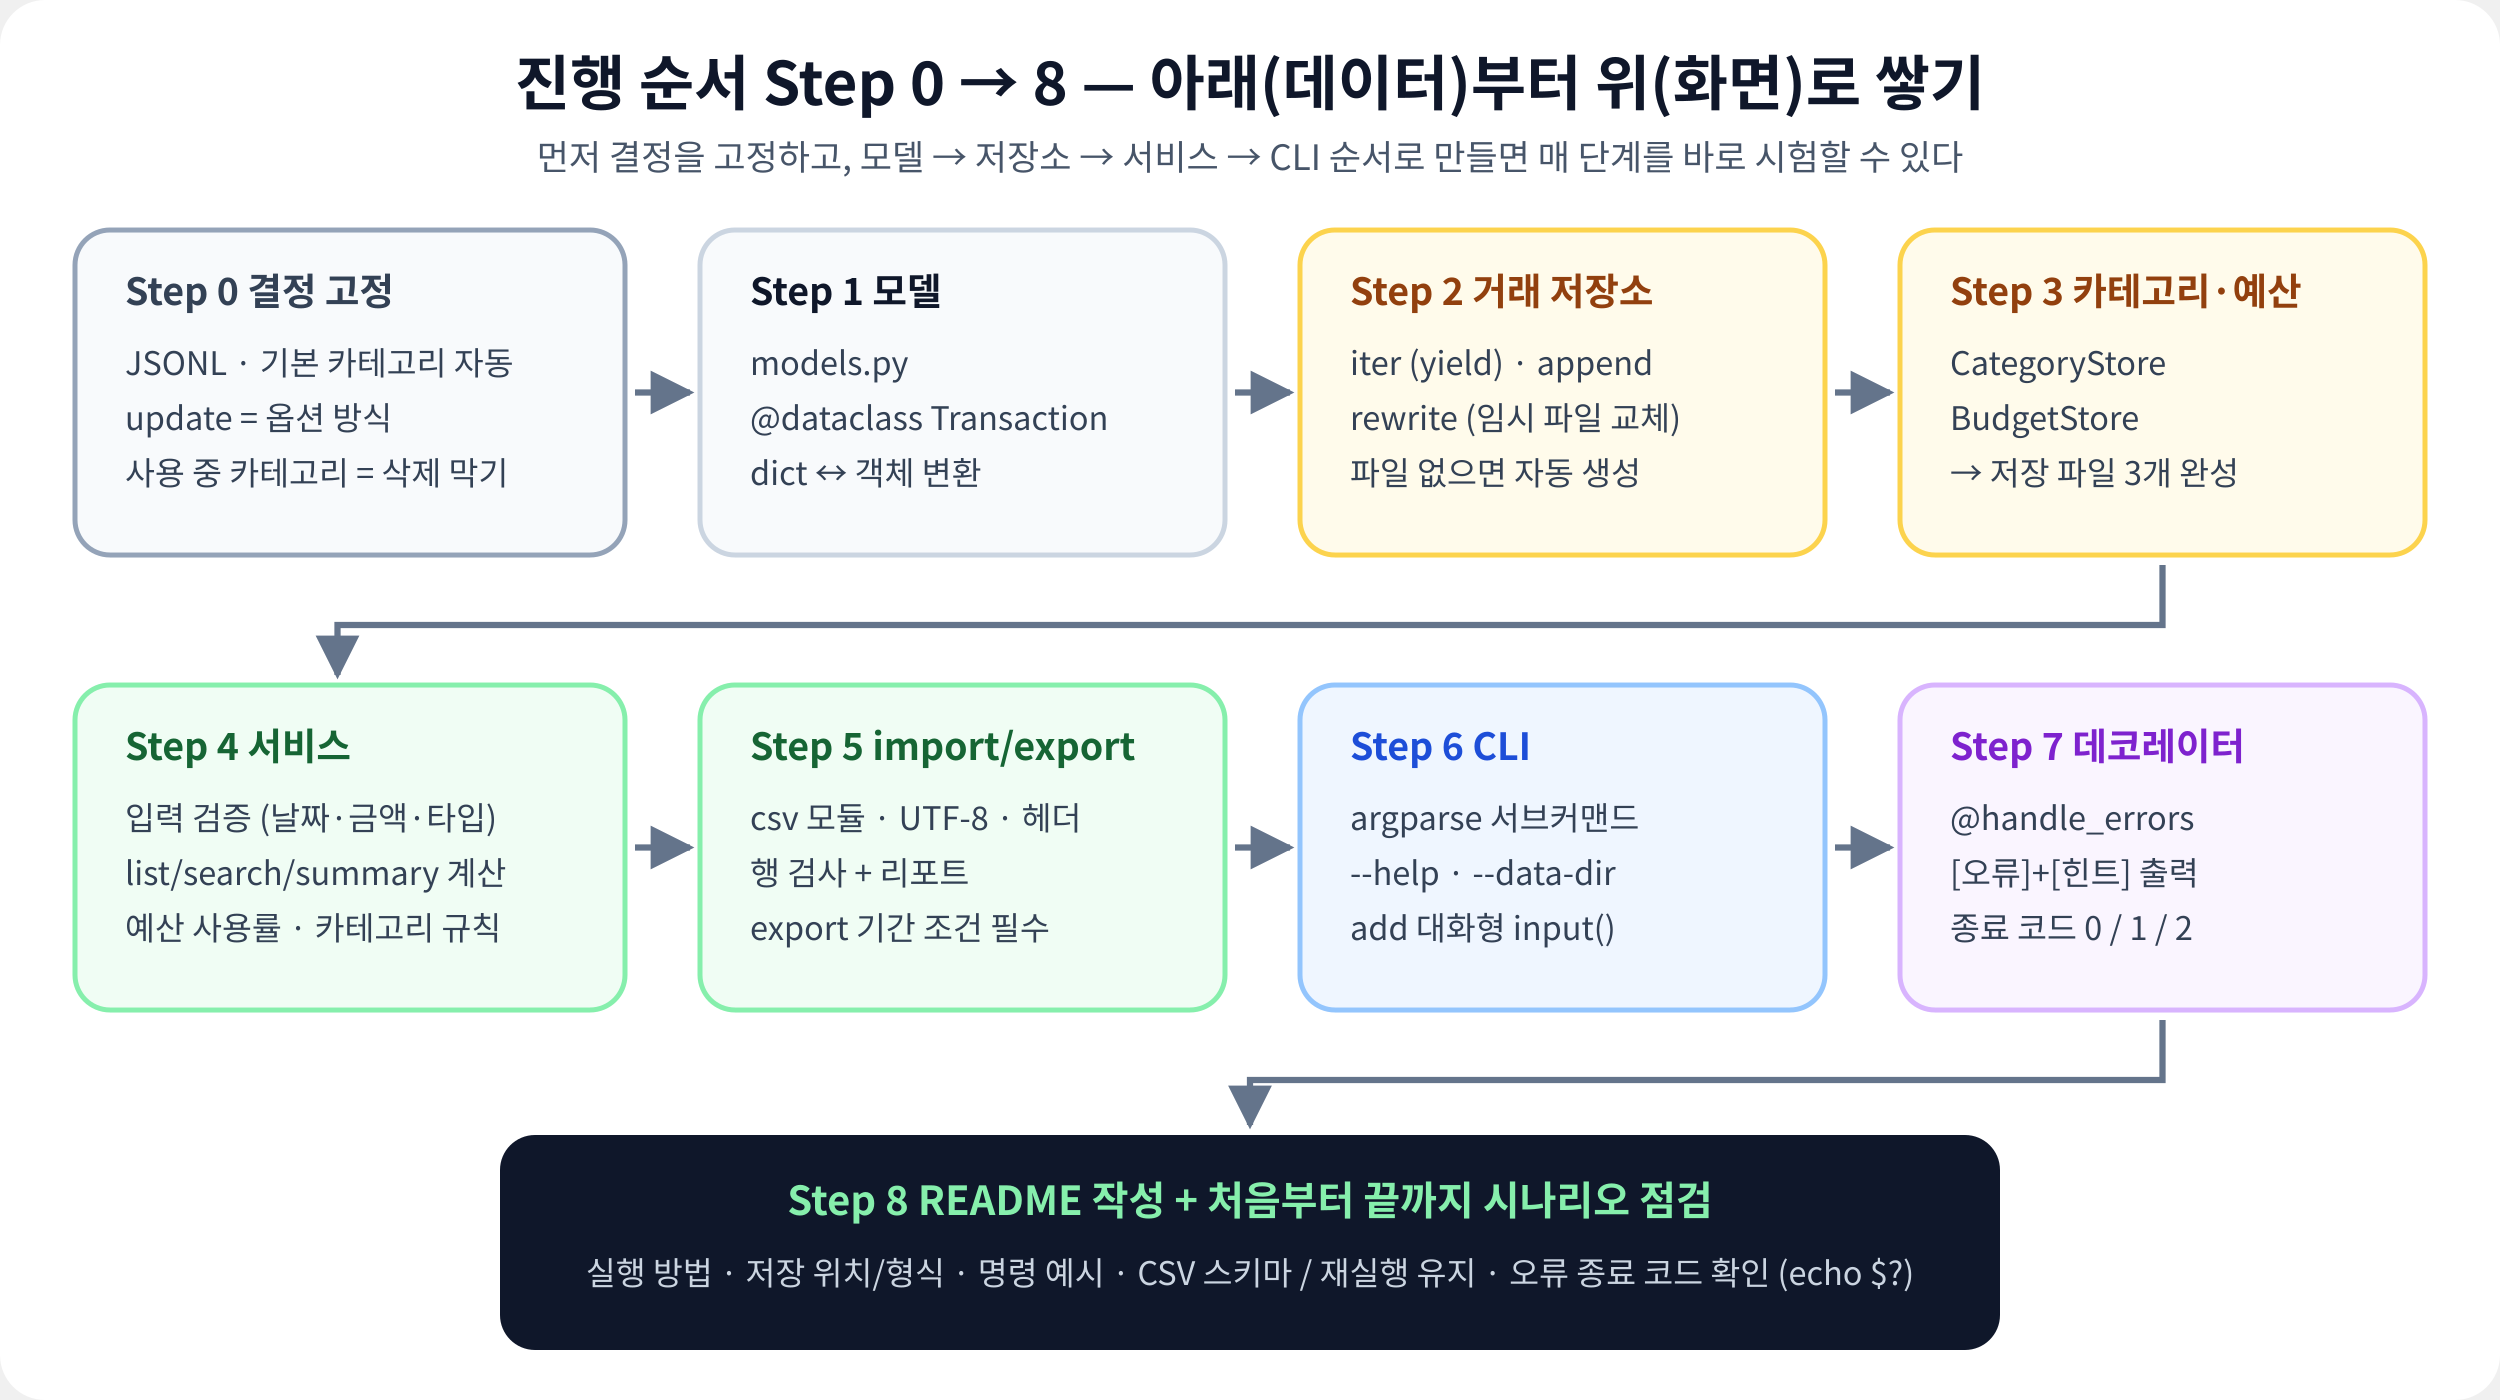
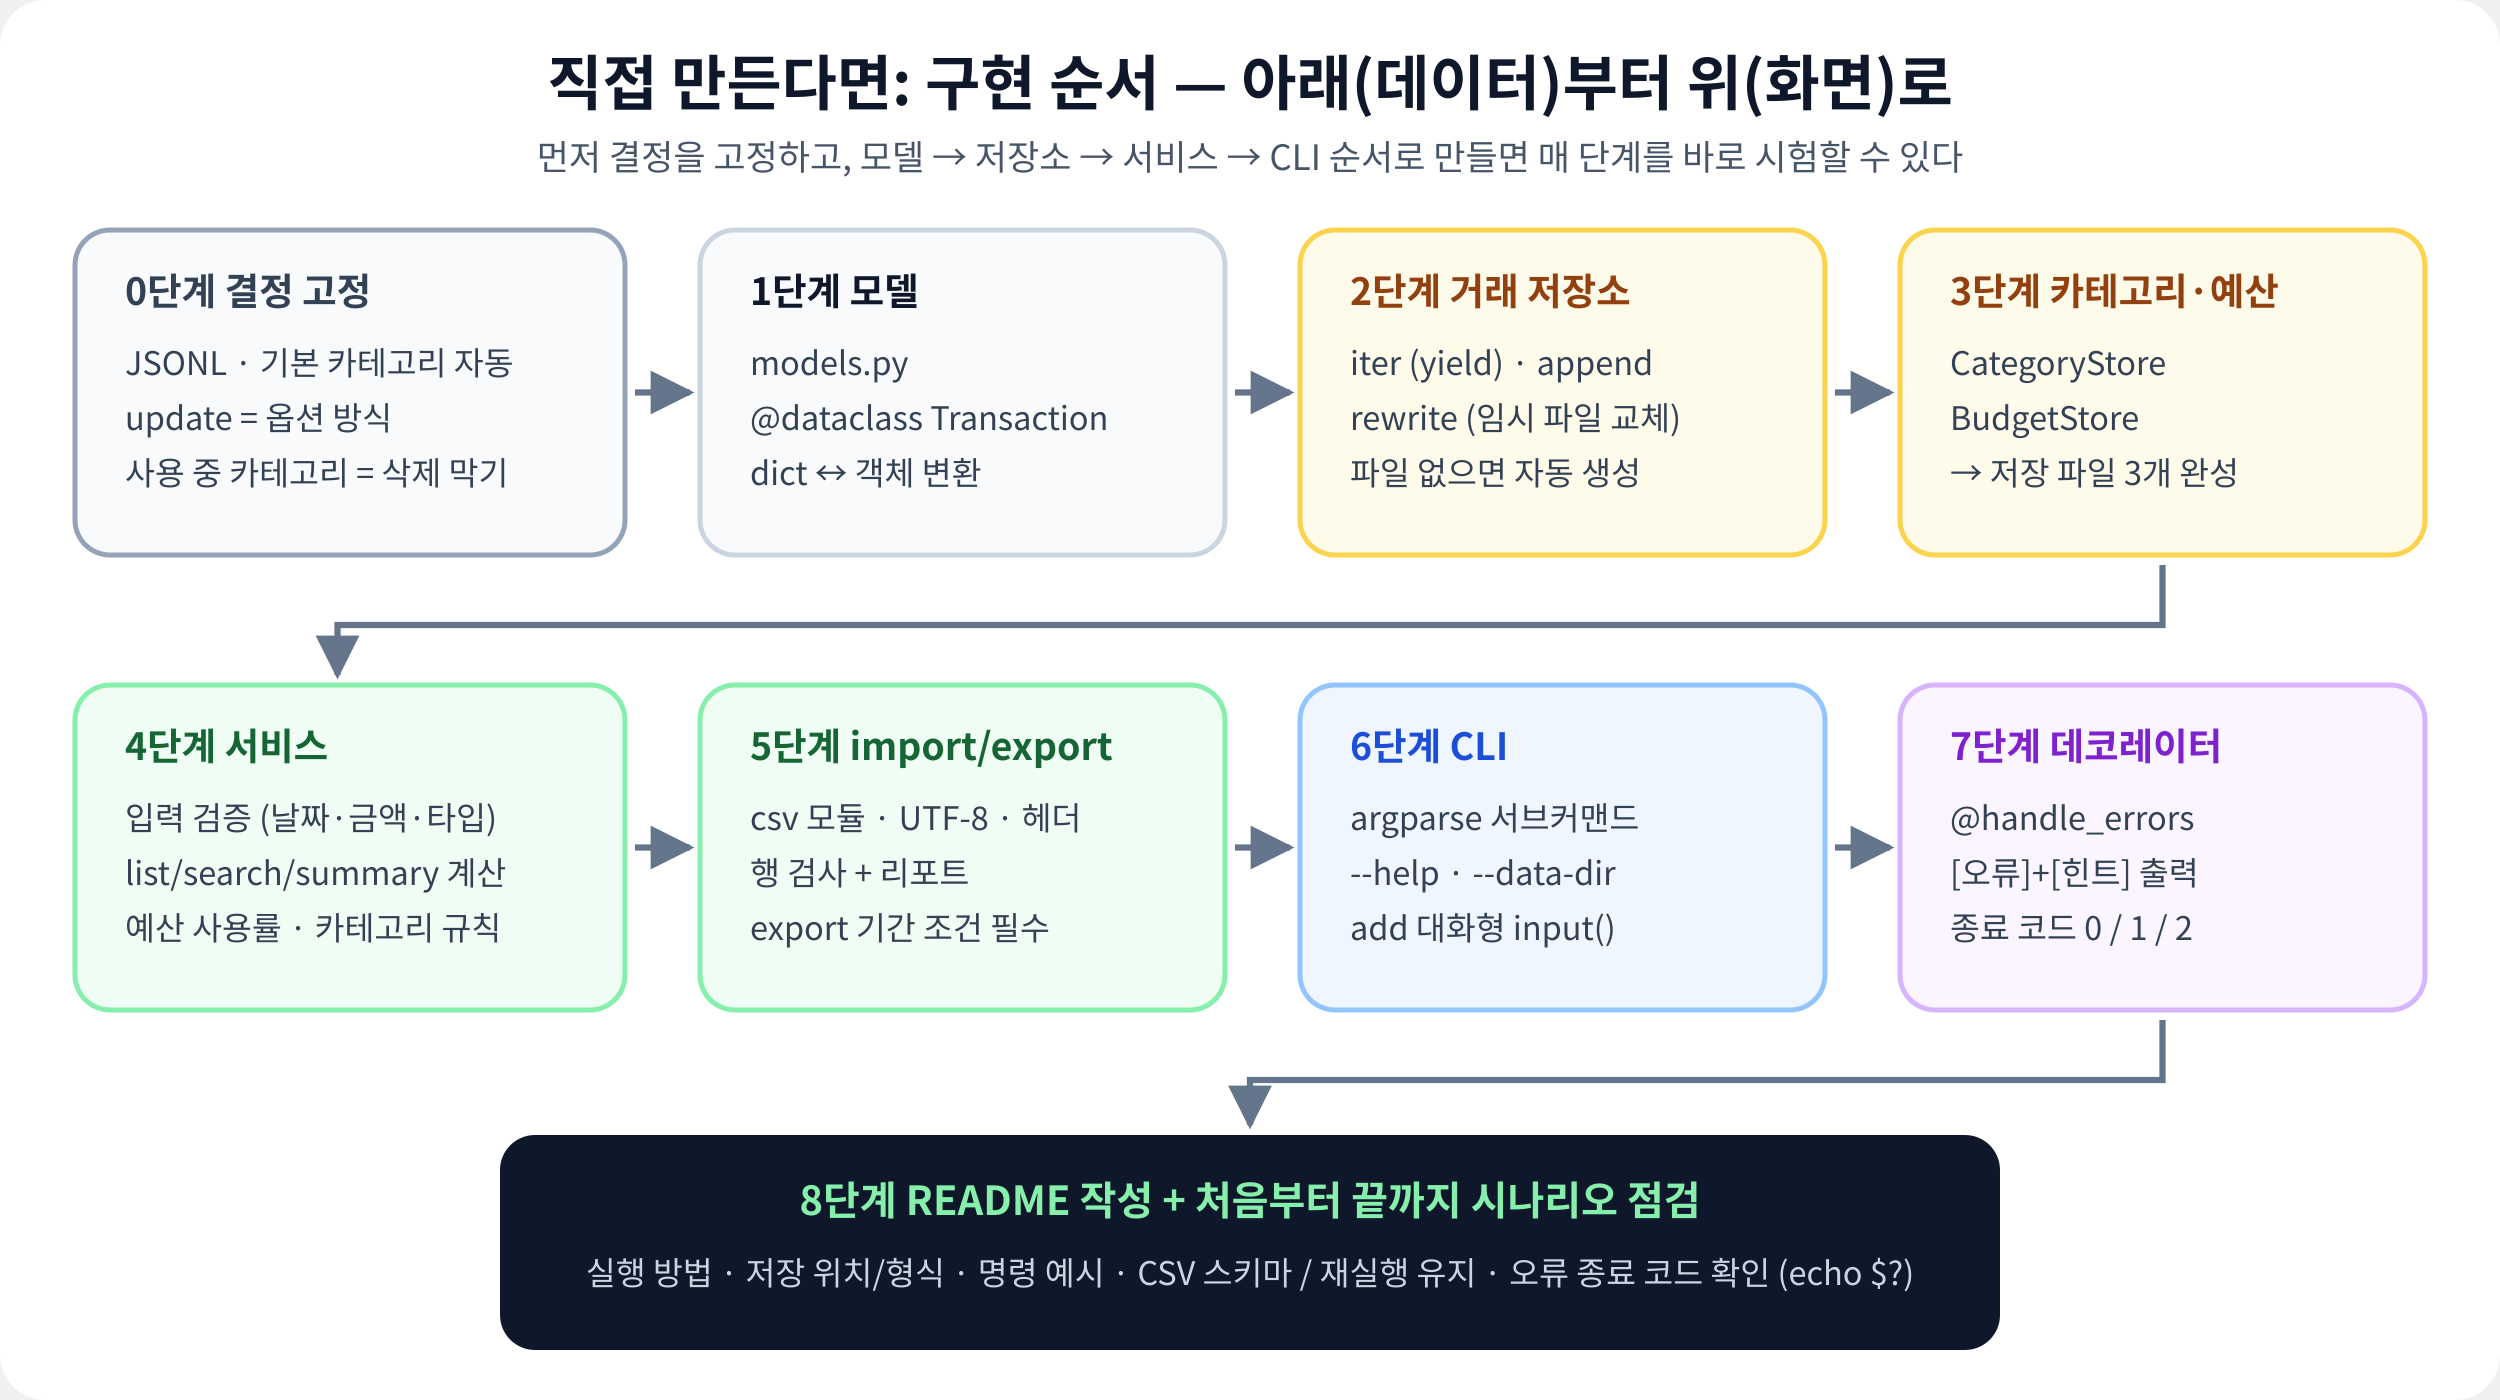
<svg xmlns="http://www.w3.org/2000/svg" viewBox="0 0 1000 560" width="1000" height="560" font-family="Pretendard, 'Apple SD Gothic Neo', 'Malgun Gothic', 'Noto Sans KR', 'Noto Sans CJK KR', sans-serif">
  <defs>
    <marker id="arr" viewBox="0 0 10 10" refX="9" refY="5" markerWidth="7" markerHeight="7" orient="auto-start-reverse">
      <path d="M0,0 L10,5 L0,10 z" fill="#64748b" />
    </marker>
  </defs>
  <rect width="1000" height="560" rx="18" fill="#ffffff" />
-   <text x="500" y="42" text-anchor="middle" font-size="24" font-weight="700" fill="#0f172a">진행 순서 Step 0 → 8 — 아래(데이터)부터 위(화면)로 쌓기</text>
+   <text x="500" y="42" text-anchor="middle" font-size="24" font-weight="700" fill="#0f172a">직접 만든다면: 구현 순서 — 아래(데이터)부터 위(화면)로</text>
  <text x="500" y="68" text-anchor="middle" font-size="14" fill="#475569">먼저 결정을 고정하고, 모델 → 저장소 → 서비스 → CLI 순서로 만들면 매 단계를 바로 시험할 수 있다</text>
  <g font-size="13">
    <rect x="30" y="92" width="220" height="130" rx="14" fill="#f8fafc" stroke="#94a3b8" stroke-width="2" />
-     <text x="50" y="122" font-size="15" font-weight="700" fill="#334155">Step 0  결정 고정</text>
+     <text x="50" y="122" font-size="15" font-weight="700" fill="#334155">0단계  결정 고정</text>
    <text x="50" y="150" fill="#334155">JSONL · 기본 카테고리 자동</text>
    <text x="50" y="172" fill="#334155">update = 옵션 방식</text>
    <text x="50" y="194" fill="#334155">사용 중 카테고리 = 삭제 막기</text>
    <line x1="254" y1="157" x2="276" y2="157" stroke="#64748b" stroke-width="2.5" marker-end="url(#arr)" />
    <rect x="280" y="92" width="210" height="130" rx="14" fill="#f8fafc" stroke="#cbd5e1" stroke-width="2" />
-     <text x="300" y="122" font-size="15" font-weight="700" fill="#0f172a">Step 1  모델</text>
+     <text x="300" y="122" font-size="15" font-weight="700" fill="#0f172a">1단계  모델</text>
    <text x="300" y="150" fill="#334155">models.py</text>
    <text x="300" y="172" fill="#334155">@dataclass Transaction</text>
    <text x="300" y="194" fill="#334155">dict ↔ 객체 변환</text>
    <line x1="494" y1="157" x2="516" y2="157" stroke="#64748b" stroke-width="2.5" marker-end="url(#arr)" />
    <rect x="520" y="92" width="210" height="130" rx="14" fill="#fffbeb" stroke="#fcd34d" stroke-width="2" />
-     <text x="540" y="122" font-size="15" font-weight="700" fill="#92400e">Step 2  거래 저장소</text>
+     <text x="540" y="122" font-size="15" font-weight="700" fill="#92400e">2단계  거래 저장소</text>
    <text x="540" y="150" fill="#334155">iter (yield) · append</text>
    <text x="540" y="172" fill="#334155">rewrite (임시 파일 교체)</text>
    <text x="540" y="194" fill="#334155">파일 없으면 자동 생성</text>
    <line x1="734" y1="157" x2="756" y2="157" stroke="#64748b" stroke-width="2.5" marker-end="url(#arr)" />
    <rect x="760" y="92" width="210" height="130" rx="14" fill="#fffbeb" stroke="#fcd34d" stroke-width="2" />
-     <text x="780" y="122" font-size="15" font-weight="700" fill="#92400e">Step 3  카테고리·예산</text>
+     <text x="780" y="122" font-size="15" font-weight="700" fill="#92400e">3단계  카테고리·예산</text>
    <text x="780" y="150" fill="#334155">CategoryStore</text>
    <text x="780" y="172" fill="#334155">BudgetStore</text>
    <text x="780" y="194" fill="#334155">→ 저장 파일 3개 완성</text>
    <path d="M 865 226 V 250 H 135 V 270" fill="none" stroke="#64748b" stroke-width="2.5" marker-end="url(#arr)" />
    <rect x="30" y="274" width="220" height="130" rx="14" fill="#f0fdf4" stroke="#86efac" stroke-width="2" />
-     <text x="50" y="304" font-size="15" font-weight="700" fill="#166534">Step 4  서비스</text>
+     <text x="50" y="304" font-size="15" font-weight="700" fill="#166534">4단계  서비스</text>
    <text x="50" y="332" fill="#334155">입력 검증 (날짜·금액·타입)</text>
    <text x="50" y="354" fill="#334155">list/search/summary 계산</text>
    <text x="50" y="376" fill="#334155">예산 사용률 · 카테고리 규칙</text>
    <line x1="254" y1="339" x2="276" y2="339" stroke="#64748b" stroke-width="2.5" marker-end="url(#arr)" />
    <rect x="280" y="274" width="210" height="130" rx="14" fill="#f0fdf4" stroke="#86efac" stroke-width="2" />
-     <text x="300" y="304" font-size="15" font-weight="700" fill="#166534">Step 5  import/export</text>
+     <text x="300" y="304" font-size="15" font-weight="700" fill="#166534">5단계  import/export</text>
    <text x="300" y="332" fill="#334155">csv 모듈 · UTF-8 · 헤더</text>
    <text x="300" y="354" fill="#334155">행 검사 + 리포트</text>
    <text x="300" y="376" fill="#334155">export 기간 조건 필수</text>
    <line x1="494" y1="339" x2="516" y2="339" stroke="#64748b" stroke-width="2.5" marker-end="url(#arr)" />
    <rect x="520" y="274" width="210" height="130" rx="14" fill="#eff6ff" stroke="#93c5fd" stroke-width="2" />
-     <text x="540" y="304" font-size="15" font-weight="700" fill="#1d4ed8">Step 6  CLI</text>
+     <text x="540" y="304" font-size="15" font-weight="700" fill="#1d4ed8">6단계  CLI</text>
    <text x="540" y="332" fill="#334155">argparse 서브커맨드</text>
    <text x="540" y="354" fill="#334155">--help · --data-dir</text>
    <text x="540" y="376" fill="#334155">add 대화형 input()</text>
    <line x1="734" y1="339" x2="756" y2="339" stroke="#64748b" stroke-width="2.5" marker-end="url(#arr)" />
    <rect x="760" y="274" width="210" height="130" rx="14" fill="#faf5ff" stroke="#d8b4fe" stroke-width="2" />
-     <text x="780" y="304" font-size="15" font-weight="700" fill="#7e22ce">Step 7  데코레이터</text>
+     <text x="780" y="304" font-size="15" font-weight="700" fill="#7e22ce">7단계  데코레이터</text>
    <text x="780" y="332" fill="#334155">@handle_errors</text>
    <text x="780" y="354" fill="#334155">[오류]+[힌트] 출력</text>
    <text x="780" y="376" fill="#334155">종료 코드 0 / 1 / 2</text>
    <path d="M 865 408 V 432 H 500 V 450" fill="none" stroke="#64748b" stroke-width="2.5" marker-end="url(#arr)" />
    <rect x="200" y="454" width="600" height="86" rx="14" fill="#0f172a" />
-     <text x="500" y="486" text-anchor="middle" font-size="16" font-weight="700" fill="#86efac">Step 8  README 작성 + 처음부터 끝까지 시나리오 점검</text>
+     <text x="500" y="486" text-anchor="middle" font-size="16" font-weight="700" fill="#86efac">8단계  README 작성 + 처음부터 끝까지 시나리오 점검</text>
    <text x="500" y="514" text-anchor="middle" font-size="13" fill="#cbd5e1">실행 방법 · 저장 위치/형식 · 명령 예시 · CSV 스키마  /  재실행 유지 · 오류 종료 코드 확인 (echo $?)</text>
  </g>
</svg>
